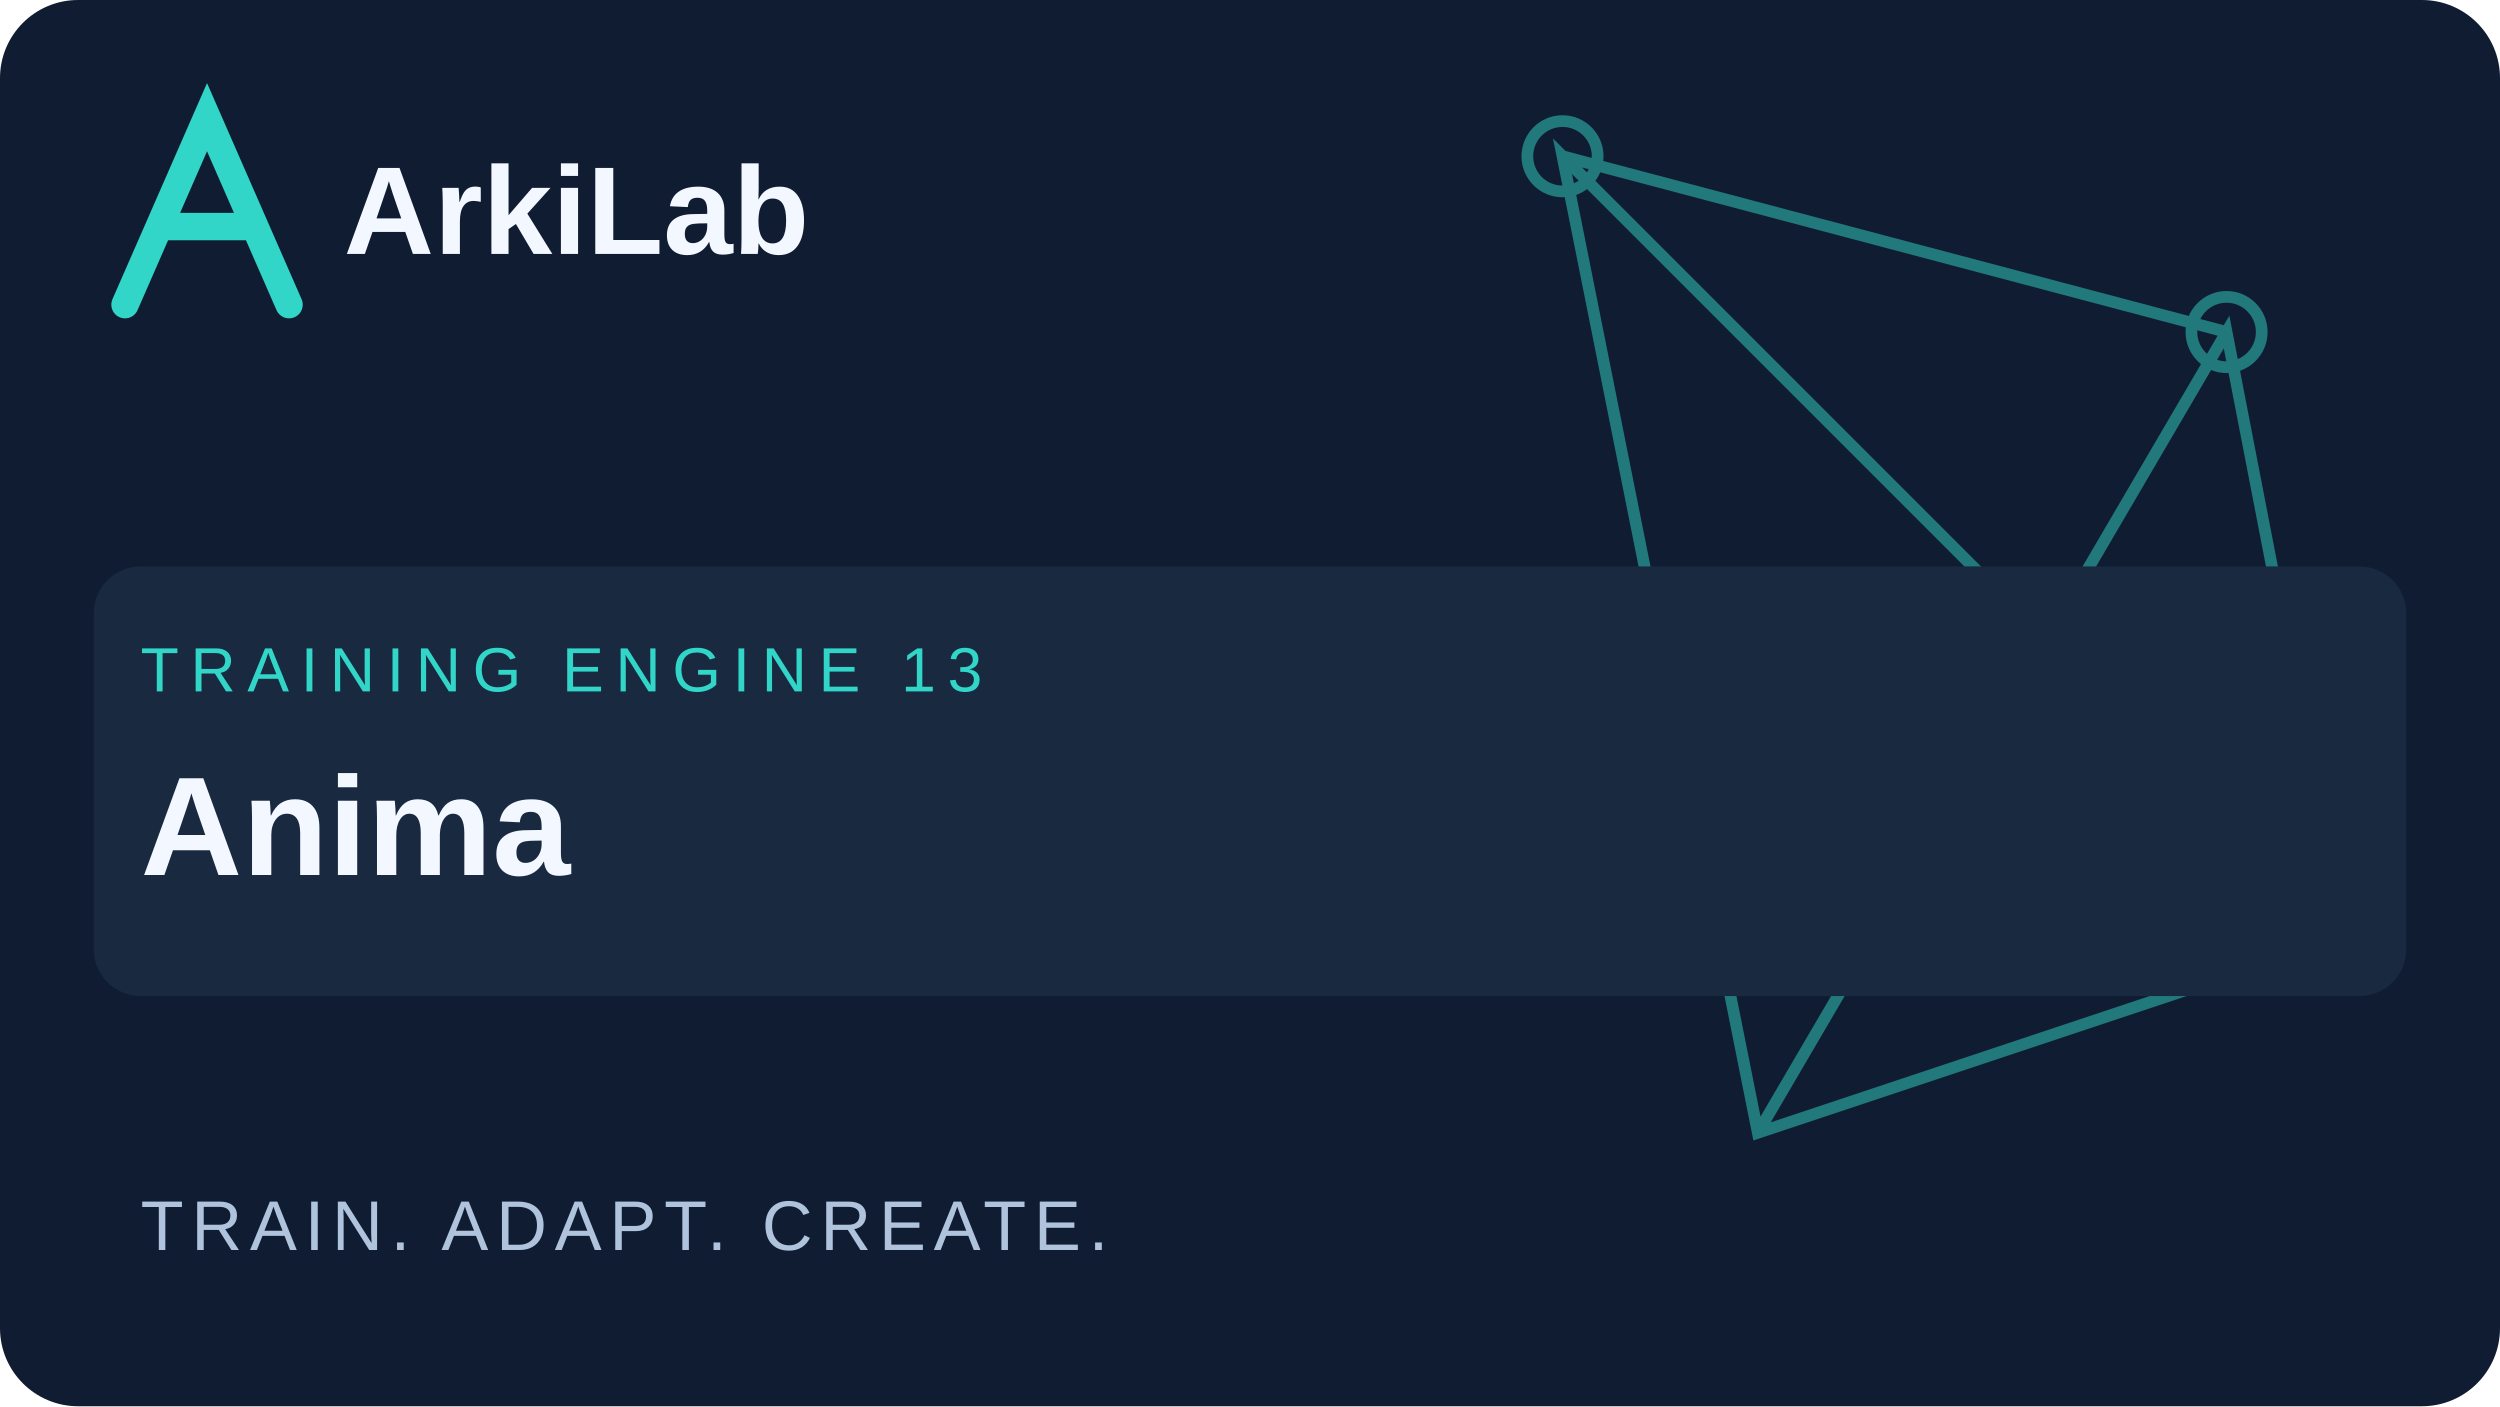
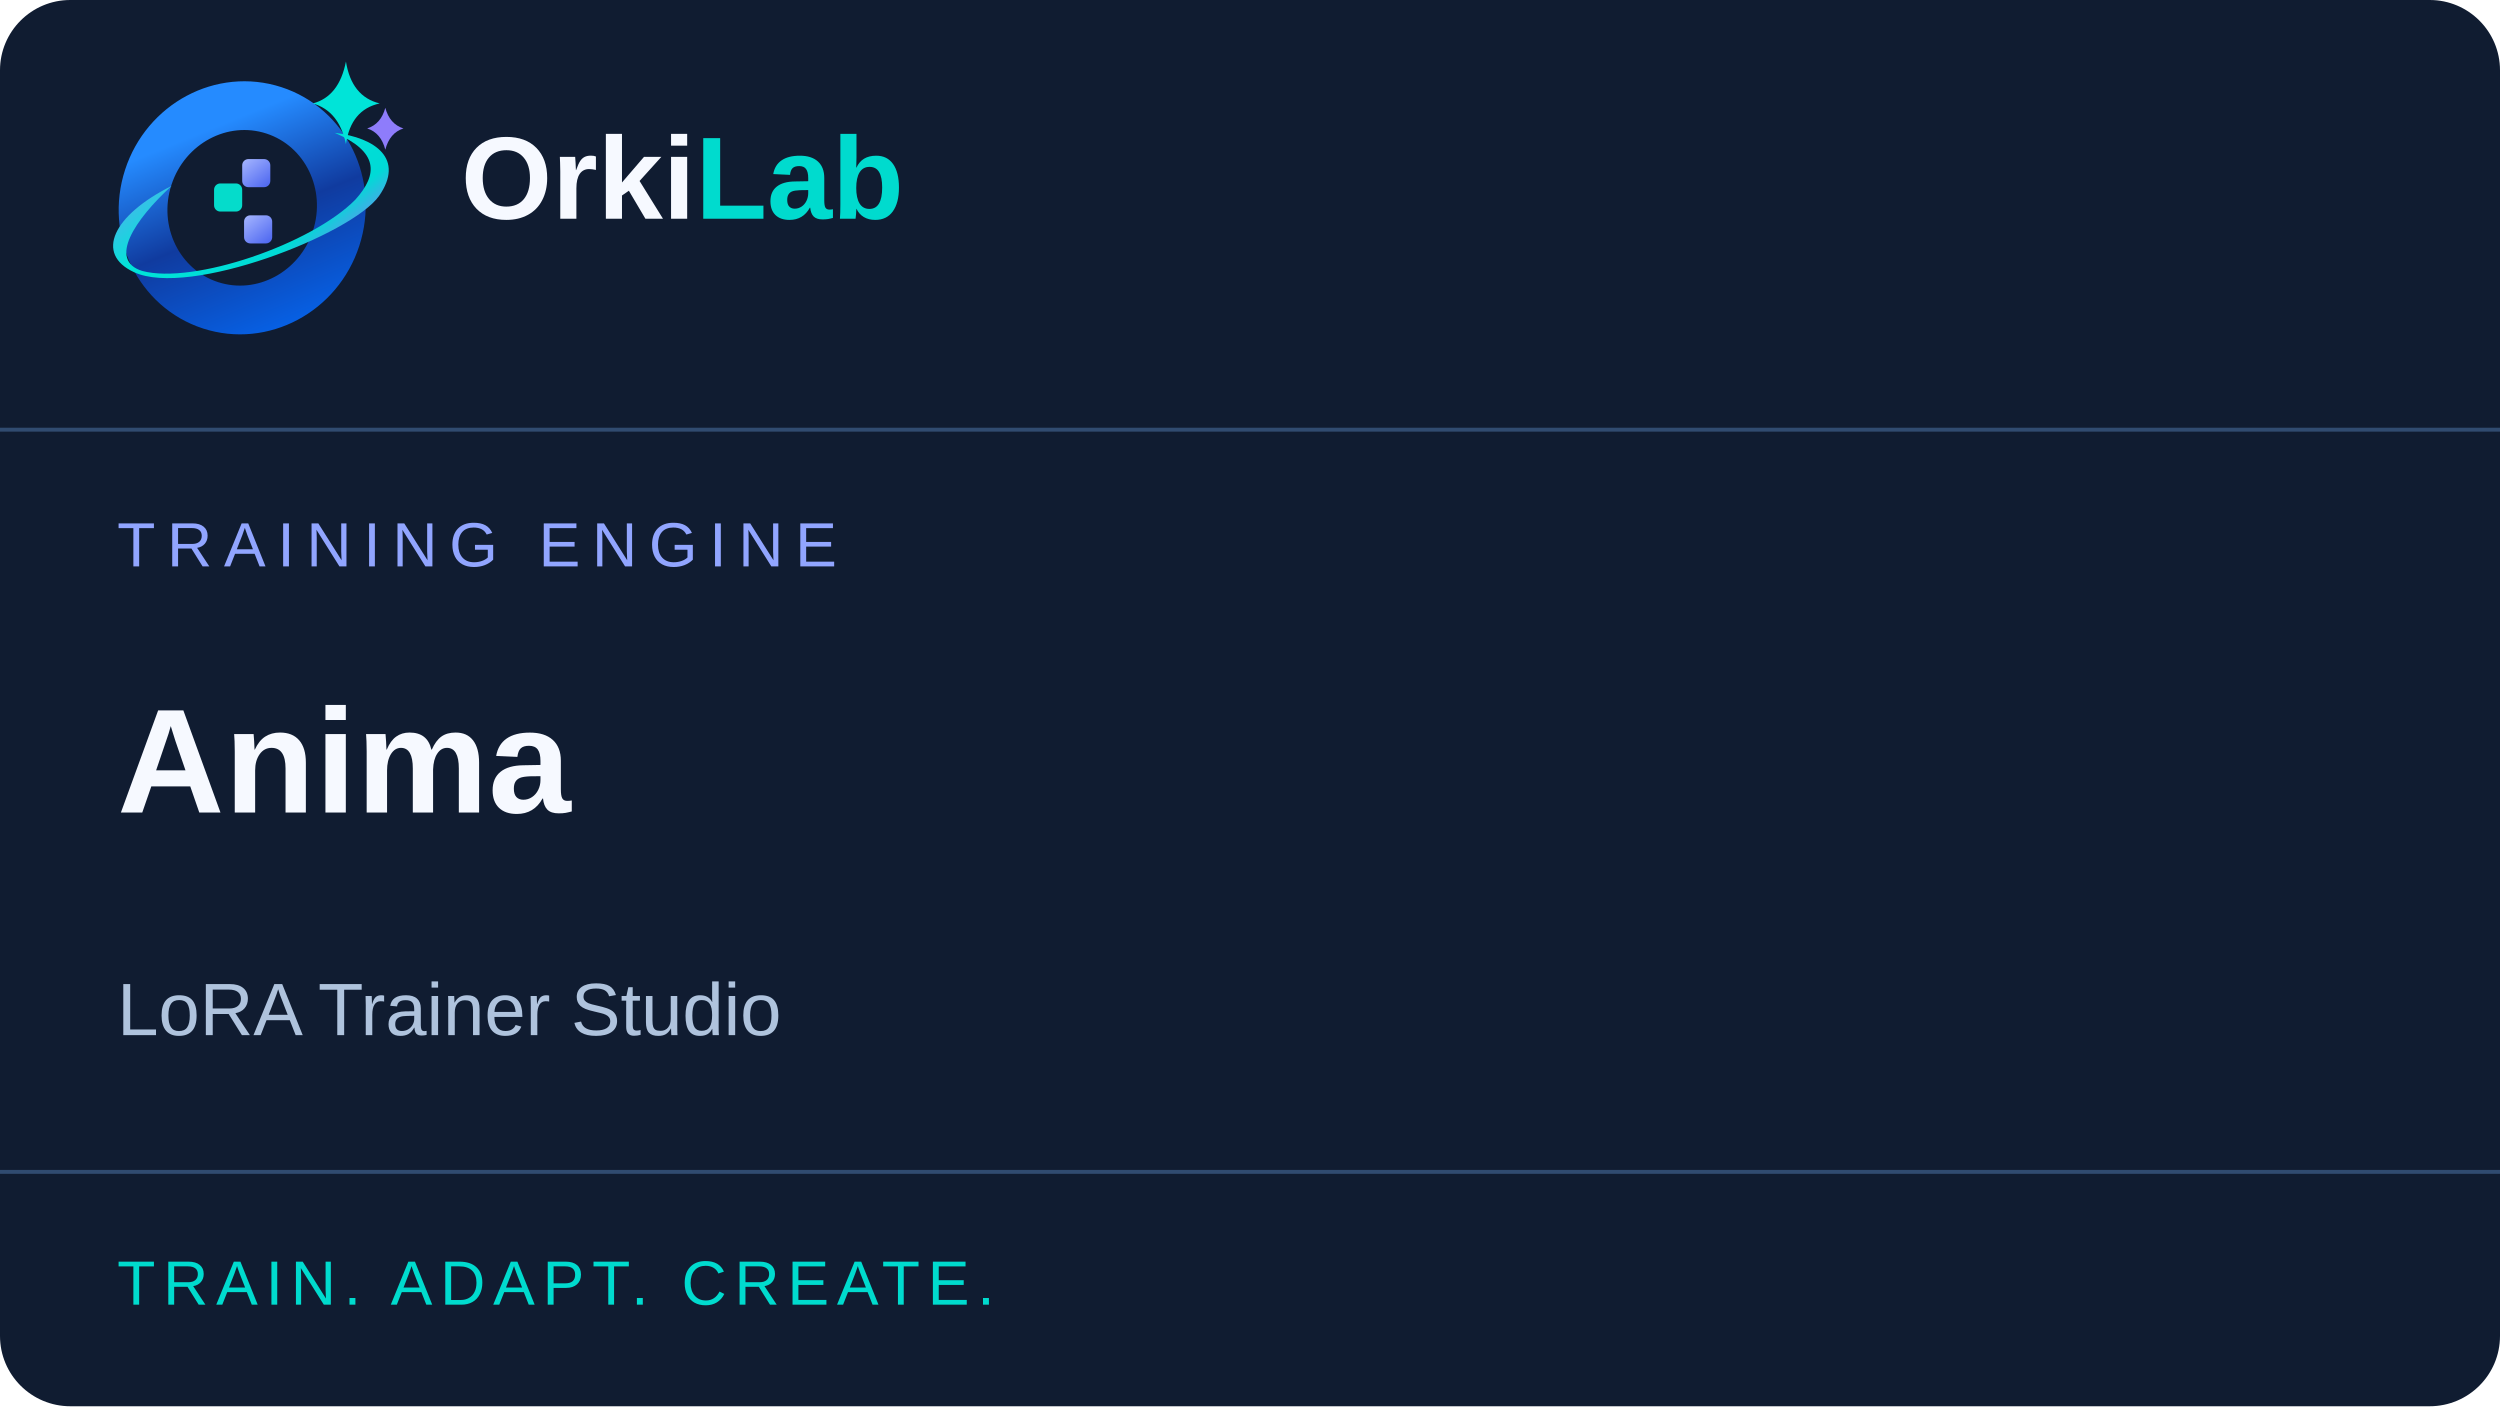
<svg xmlns="http://www.w3.org/2000/svg" viewBox="0 0 640 360">
-   <rect width="640" height="360" rx="20" fill="#101C31" />
-   <g stroke="#31D6C8" fill="none" stroke-width="3" opacity=".5">
-     <path d="M400 40 570 85 600 240 450 290 400 40 600 240 570 85 450 290" />
-     <circle cx="400" cy="40" r="9" />
-     <circle cx="570" cy="85" r="9" />
-     <circle cx="600" cy="240" r="9" />
+   <rect width="640" height="360" rx="18" fill="#101C31" />
+   <path d="M0 110H640M0 300H640" stroke="#304B70" />
+   <g transform="translate(22 10) scale(.16)">
+     <defs>
+       <linearGradient id="bg" x2="1" y2="1">
+         <stop stop-color="#070D25" />
+         <stop offset="1" stop-color="#101E3C" />
+       </linearGradient>
+       <linearGradient id="ring" x1=".2" y1=".2" x2=".85" y2="1">
+         <stop stop-color="#258BFF" />
+         <stop offset=".48" stop-color="#103B9F" />
+         <stop offset="1" stop-color="#075FE2" />
+       </linearGradient>
+       <linearGradient id="orbit" x2="1" y2=".65">
+         <stop stop-color="#9683FF" />
+         <stop offset=".46" stop-color="#00E5D8" />
+         <stop offset=".8" stop-color="#00DAD6" />
+         <stop offset="1" stop-color="#8B79F7" />
+       </linearGradient>
+       <linearGradient id="tile" x2=".8" y2="1">
+         <stop stop-color="#A6B6FF" />
+         <stop offset="1" stop-color="#526BF1" />
+       </linearGradient>
+       <pattern id="grid" width="40" height="40" patternUnits="userSpaceOnUse">
+         <path d="M40 0H0V40" stroke="#8FB7E0" stroke-opacity=".055" fill="none" />
+       </pattern>
+     </defs>
+     <g>
+       <ellipse cx="250" cy="270" rx="158" ry="164" transform="rotate(18 250 270)" fill="none" stroke="url(#ring)" stroke-width="78" />
+       <rect x="250" y="192" width="45" height="45" rx="10" fill="url(#tile)" />
+       <rect x="205" y="231" width="45" height="45" rx="10" fill="#05DCCB" />
+       <rect x="253" y="282" width="45" height="45" rx="10" fill="url(#tile)" />
+       <path d="M137 235C43 282 14 344 77 373C165 414 425 313 469 251C510 192 464 158 398 150C468 180 468 216 431 257C361 328 172 393 90 371C35 354 78 289 137 235Z" fill="url(#orbit)" />
+       <path d="M416 36Q425 92 470 103Q424 113 416 168Q405 115 363 103Q405 92 416 36Z" fill="#00E4D8" />
+       <path d="M479 110Q486 136 508 143Q486 150 479 177Q472 150 450 143Q472 136 479 110Z" fill="#8E7CFB" />
+     </g>
  </g>
-   <path d="M32 78 53 30 74 78M42 58H64" stroke="#31D6C8" stroke-width="7" fill="none" stroke-linecap="round" />
-   <text x="88" y="65" fill="#F3F7FF" font-family="Arial,sans-serif" font-size="32" font-weight="bold">ArkiLab</text>
-   <rect x="24" y="145" width="592" height="110" rx="12" fill="#182940" />
-   <text x="36" y="177" fill="#31D6C8" font-family="Arial,sans-serif" font-size="16" letter-spacing="3">TRAINING ENGINE 13</text>
-   <text x="36" y="224" fill="#F3F7FF" font-family="Arial,sans-serif" font-size="36" font-weight="bold">Anima</text>
-   <text x="36" y="320" fill="#AFC3DD" font-family="Arial,sans-serif" font-size="18" letter-spacing="2">TRAIN. ADAPT. CREATE.</text>
+   <text x="118" y="56" font-family="Arial,sans-serif" font-size="30" font-weight="bold" fill="#F6F9FF">Orki<tspan fill="#00DBCE">Lab</tspan>
+   </text>
+   <g font-family="Arial,sans-serif">
+     <text x="30" y="145" font-size="16" letter-spacing="3" fill="#91A5FF">TRAINING ENGINE</text>
+     <text x="30" y="208" font-size="38" font-weight="bold" fill="#F6F9FF">Anima</text>
+     <text x="30" y="265" font-size="19" fill="#AFC3DD">LoRA Trainer Studio</text>
+     <text x="30" y="334" font-size="16" letter-spacing="2" fill="#00DBCE">TRAIN. ADAPT. CREATE.</text>
+   </g>
</svg>
